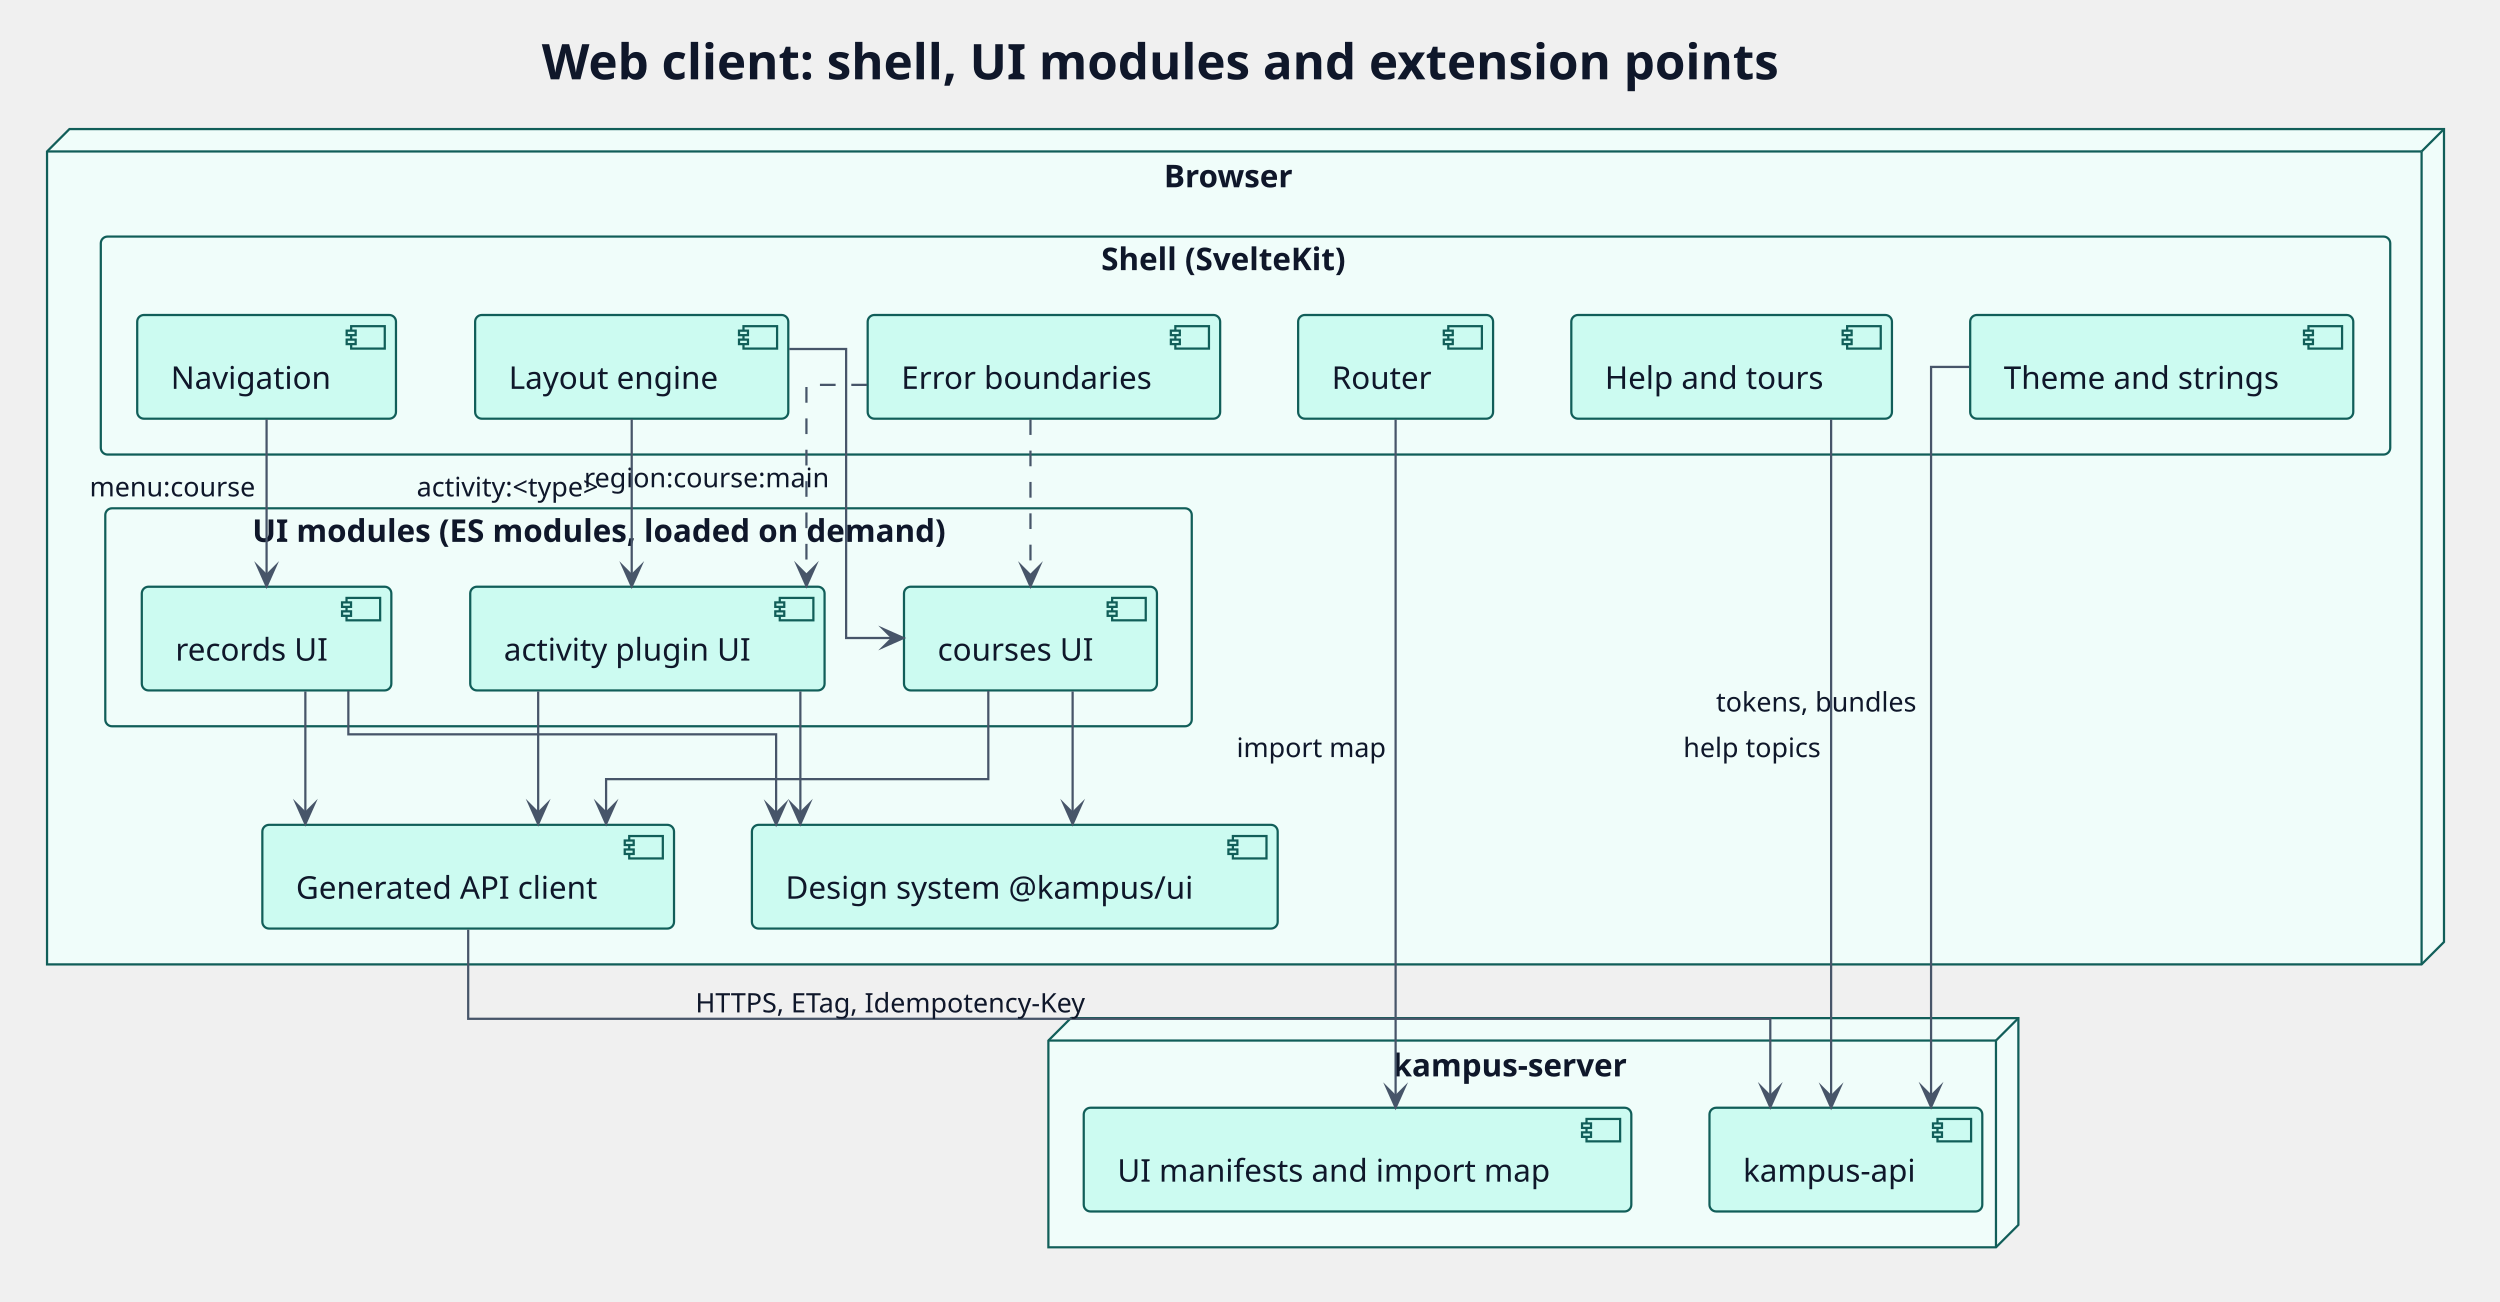
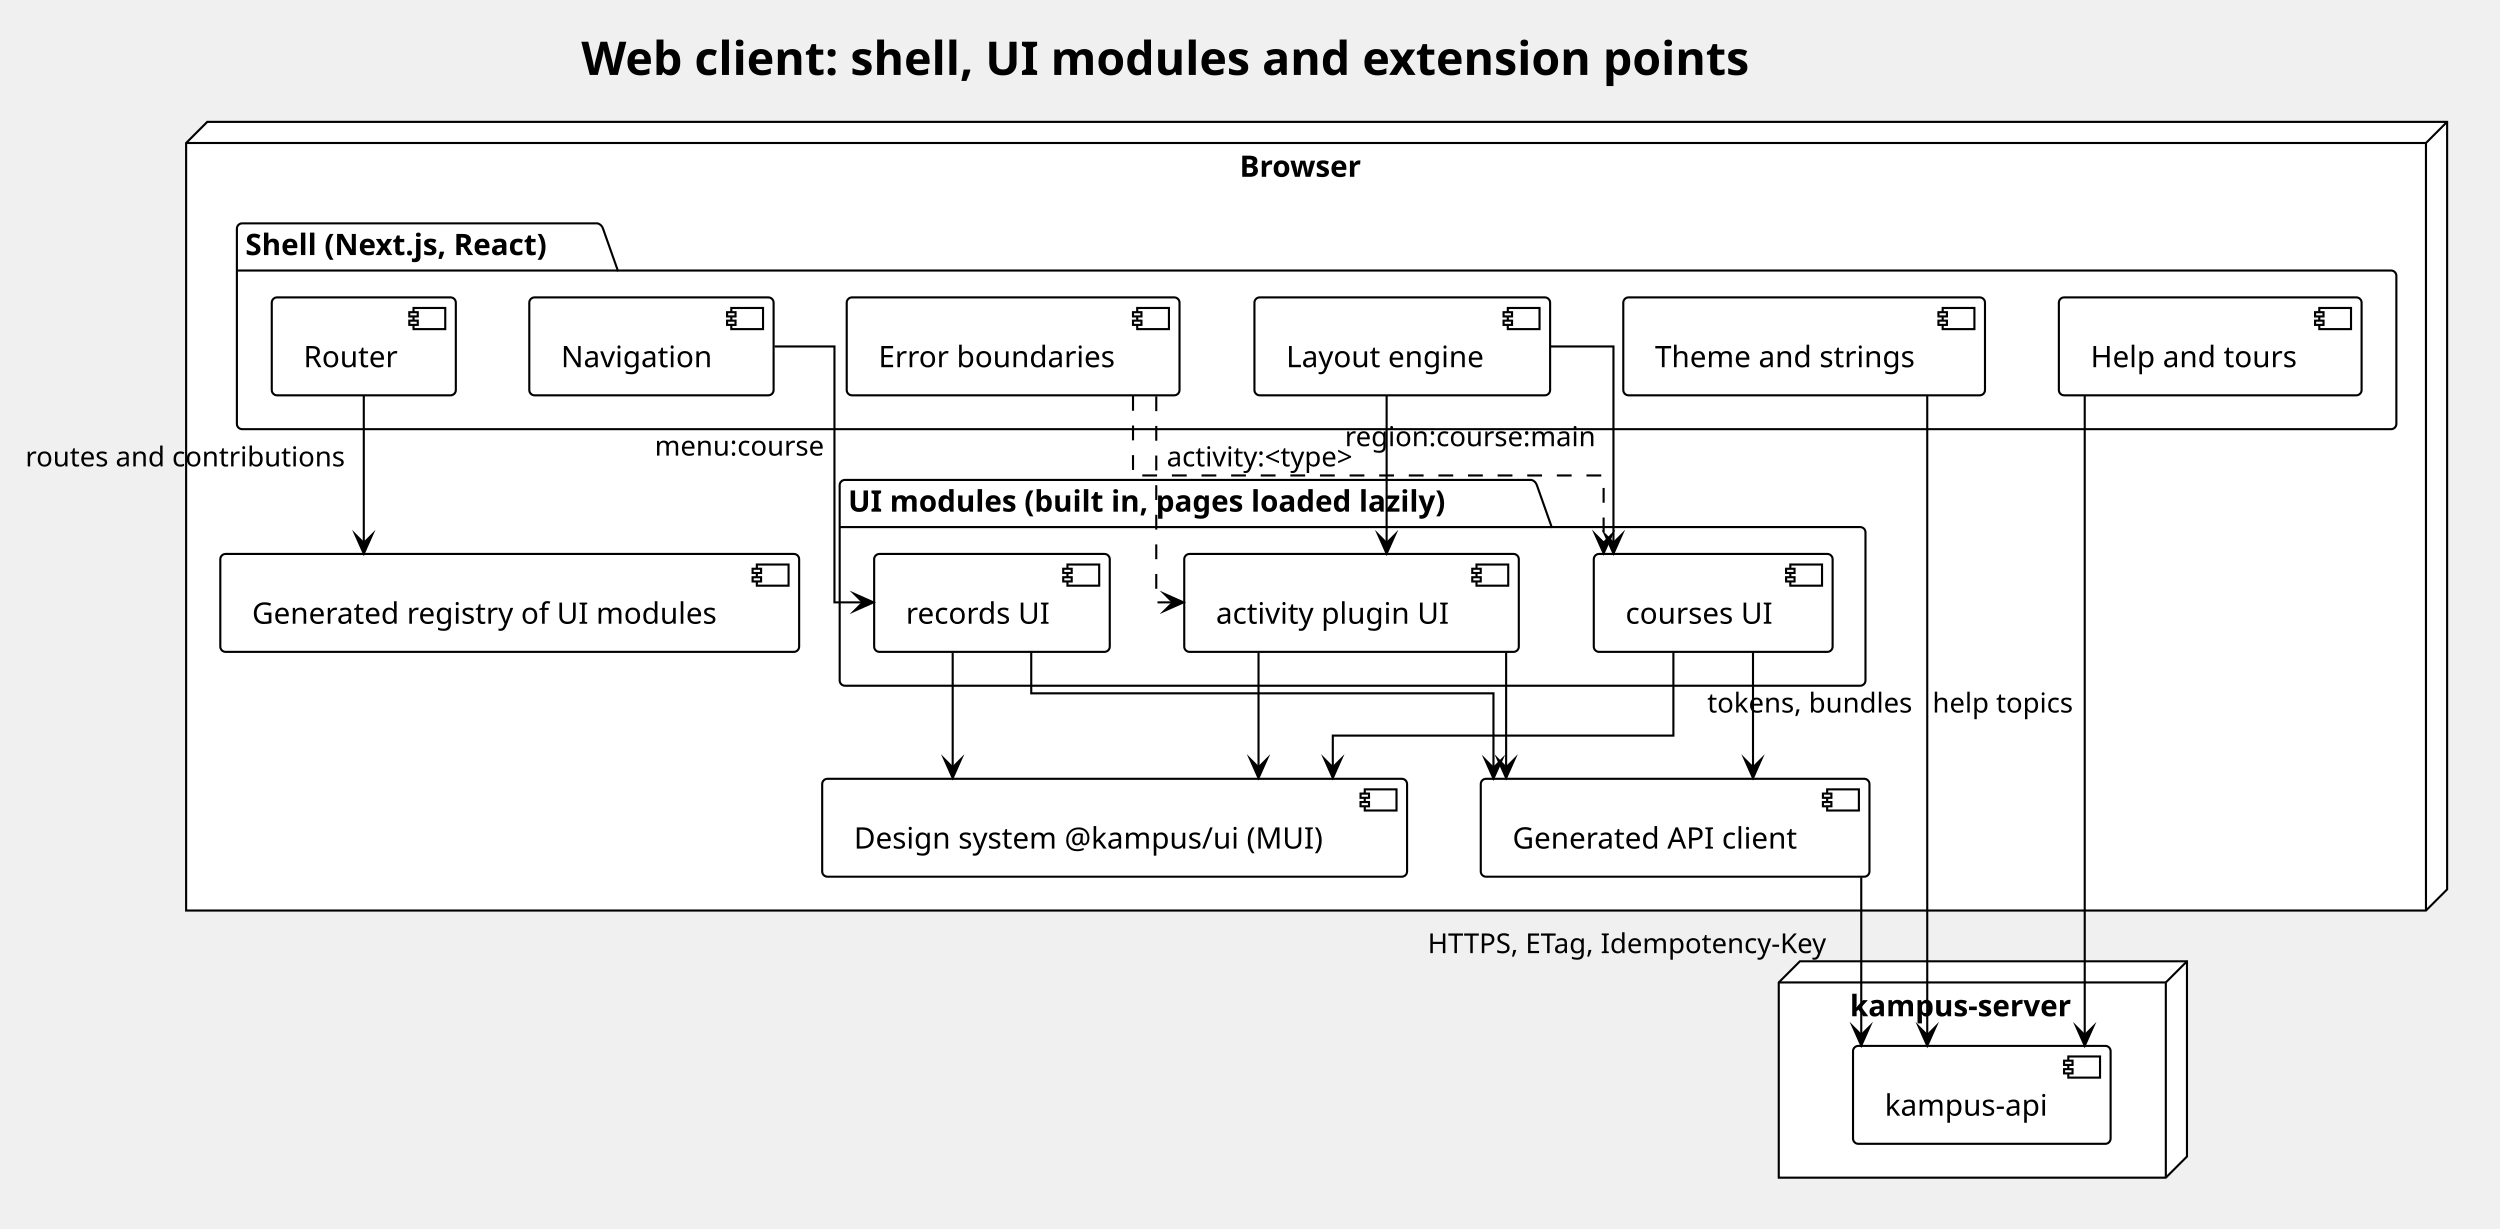
- <svg xmlns="http://www.w3.org/2000/svg" version="1.1" data-diagram-type="DESCRIPTION" style="width:1116px;height:581px;background:#FFFFFF;" width="1116px" height="581px" viewBox="0 0 1116 581" zoomAndPan="magnify" preserveAspectRatio="none" contentStyleType="text/css">
+ <svg xmlns="http://www.w3.org/2000/svg" version="1.1" data-diagram-type="DESCRIPTION" style="width:1182px;height:581px;background:#FFFFFF;" width="1182px" height="581px" viewBox="0 0 1182 581" zoomAndPan="magnify" preserveAspectRatio="none" contentStyleType="text/css">
  <defs />
  <g font-family="sans-serif" lengthAdjust="spacing">
-     <g class="title" data-source-line="106">
-       <text x="241.851" y="35.421" fill="#0F172A" font-size="22" textLength="630.298" font-weight="700" font-family="Verdana">Web client: shell, UI modules and extension points</text>
+     <g class="title" data-source-line="3">
+       <text x="274.851" y="35.421" fill="#000" font-size="22" textLength="630.298" font-weight="700" font-family="Verdana">Web client: shell, UI modules and extension points</text>
    </g>
-     <g class="cluster" data-qualified-name="Browser" id="ent0001" data-source-line="108">
-       <polygon points="21,67.609,31,57.609,1091,57.609,1091,420.499,1081,430.499,21,430.499,21,67.609" fill="#F0FDFA" style="stroke:#115E59;stroke-width:1;stroke-linejoin:miter;stroke-miterlimit:10;" />
-       <line x1="1081" y1="67.609" x2="1091" y2="57.609" style="stroke:#115E59;stroke-width:1;" />
-       <line x1="21" y1="67.609" x2="1081" y2="67.609" style="stroke:#115E59;stroke-width:1;" />
-       <line x1="1081" y1="67.609" x2="1081" y2="430.499" style="stroke:#115E59;stroke-width:1;" />
-       <text x="519.57" y="83.604" fill="#0F172A" font-size="14" textLength="64.859" font-weight="700" font-family="Verdana">Browser</text>
+     <g class="cluster" data-qualified-name="Browser" id="ent0001" data-source-line="5">
+       <polygon points="88,67.609,98,57.609,1157,57.609,1157,420.499,1147,430.499,88,430.499,88,67.609" fill="#FFF" style="stroke:#000;stroke-width:1;stroke-linejoin:miter;stroke-miterlimit:10;" />
+       <line x1="1147" y1="67.609" x2="1157" y2="57.609" style="stroke:#000;stroke-width:1;" />
+       <line x1="88" y1="67.609" x2="1147" y2="67.609" style="stroke:#000;stroke-width:1;" />
+       <line x1="1147" y1="67.609" x2="1147" y2="430.499" style="stroke:#000;stroke-width:1;" />
+       <text x="586.07" y="83.604" fill="#000" font-size="14" textLength="64.859" font-weight="700" font-family="Verdana">Browser</text>
    </g>
-     <g class="cluster" data-qualified-name="Browser.Shell .SvelteKit." id="ent0002" data-source-line="109">
-       <rect x="45" y="105.609" width="1022" height="97.3" fill="#F0FDFA" style="stroke:#115E59;stroke-width:1;" rx="3" ry="3" />
-       <text x="491.578" y="120.604" fill="#0F172A" font-size="14" textLength="128.844" font-weight="700" font-family="Verdana">Shell (SvelteKit)</text>
+     <g class="cluster" data-qualified-name="Browser.Shell .Next.js. React." id="ent0002" data-source-line="6">
+       <path d="M114.5,105.609 L282.604,105.609 A3.75,3.75 0 0 1 285.104,108.109 L292.104,127.906 L1130.5,127.906 A2.5,2.5 0 0 1 1133,130.406 L1133,200.409 A2.5,2.5 0 0 1 1130.5,202.909 L114.5,202.909 A2.5,2.5 0 0 1 112,200.409 L112,108.109 A2.5,2.5 0 0 1 114.5,105.609" style="stroke:#000;stroke-width:1;" fill="#FFF" />
+       <line x1="112" y1="127.906" x2="292.104" y2="127.906" style="stroke:#000;stroke-width:1;" />
+       <text x="116" y="120.604" fill="#000" font-size="14" textLength="167.104" font-weight="700" font-family="Verdana">Shell (Next.js, React)</text>
    </g>
-     <g class="cluster" data-qualified-name="Browser.UI modules .ES modules. loaded on demand." id="ent0009" data-source-line="117">
-       <rect x="47" y="226.909" width="485" height="97.3" fill="#F0FDFA" style="stroke:#115E59;stroke-width:1;" rx="3" ry="3" />
-       <text x="112.624" y="241.904" fill="#0F172A" font-size="14" textLength="353.753" font-weight="700" font-family="Verdana">UI modules (ES modules, loaded on demand)</text>
+     <g class="cluster" data-qualified-name="Browser.UI modules .built in. pages loaded lazily." id="ent0009" data-source-line="14">
+       <path d="M399.5,226.909 L724.141,226.909 A3.75,3.75 0 0 1 726.641,229.409 L733.641,249.206 L879.5,249.206 A2.5,2.5 0 0 1 882,251.706 L882,321.709 A2.5,2.5 0 0 1 879.5,324.209 L399.5,324.209 A2.5,2.5 0 0 1 397,321.709 L397,229.409 A2.5,2.5 0 0 1 399.5,226.909" style="stroke:#000;stroke-width:1;" fill="#FFF" />
+       <line x1="397" y1="249.206" x2="733.641" y2="249.206" style="stroke:#000;stroke-width:1;" />
+       <text x="401" y="241.904" fill="#000" font-size="14" textLength="323.641" font-weight="700" font-family="Verdana">UI modules (built in, pages loaded lazily)</text>
    </g>
-     <g class="cluster" data-qualified-name="kampus-server" id="ent0015" data-source-line="126">
-       <polygon points="468,464.499,478,454.499,901,454.499,901,546.799,891,556.799,468,556.799,468,464.499" fill="#F0FDFA" style="stroke:#115E59;stroke-width:1;stroke-linejoin:miter;stroke-miterlimit:10;" />
-       <line x1="891" y1="464.499" x2="901" y2="454.499" style="stroke:#115E59;stroke-width:1;" />
-       <line x1="468" y1="464.499" x2="891" y2="464.499" style="stroke:#115E59;stroke-width:1;" />
-       <line x1="891" y1="464.499" x2="891" y2="556.799" style="stroke:#115E59;stroke-width:1;" />
-       <text x="621.632" y="480.494" fill="#0F172A" font-size="14" textLength="117.735" font-weight="700" font-family="Verdana">kampus-server</text>
+     <g class="cluster" data-qualified-name="kampus-server" id="ent0016" data-source-line="24">
+       <polygon points="841,464.499,851,454.499,1034,454.499,1034,546.799,1024,556.799,841,556.799,841,464.499" fill="#FFF" style="stroke:#000;stroke-width:1;stroke-linejoin:miter;stroke-miterlimit:10;" />
+       <line x1="1024" y1="464.499" x2="1034" y2="454.499" style="stroke:#000;stroke-width:1;" />
+       <line x1="841" y1="464.499" x2="1024" y2="464.499" style="stroke:#000;stroke-width:1;" />
+       <line x1="1024" y1="464.499" x2="1024" y2="556.799" style="stroke:#000;stroke-width:1;" />
+       <text x="874.632" y="480.494" fill="#000" font-size="14" textLength="117.735" font-weight="700" font-family="Verdana">kampus-server</text>
    </g>
-     <g class="entity" data-qualified-name="Browser.ds" id="ent0013" data-source-line="122">
-       <rect x="335.65" y="368.209" width="234.708" height="46.297" fill="#CCFBF1" style="stroke:#115E59;stroke-width:1;" rx="3" ry="3" />
-       <rect x="550.358" y="373.209" width="15" height="10" fill="#CCFBF1" style="stroke:#115E59;stroke-width:1;" />
-       <rect x="548.358" y="375.209" width="4" height="2" fill="#CCFBF1" style="stroke:#115E59;stroke-width:1;" />
-       <rect x="548.358" y="379.209" width="4" height="2" fill="#CCFBF1" style="stroke:#115E59;stroke-width:1;" />
-       <text x="350.65" y="401.204" fill="#0F172A" font-size="14" textLength="194.708" font-family="Verdana">Design system @kampus/ui</text>
+     <g class="entity" data-qualified-name="Browser.ds" id="ent0013" data-source-line="19">
+       <rect x="388.73" y="368.209" width="276.537" height="46.297" fill="#FFF" style="stroke:#000;stroke-width:1;" rx="2.5" ry="2.5" />
+       <rect x="645.267" y="373.209" width="15" height="10" fill="#FFF" style="stroke:#000;stroke-width:1;" />
+       <rect x="643.267" y="375.209" width="4" height="2" fill="#FFF" style="stroke:#000;stroke-width:1;" />
+       <rect x="643.267" y="379.209" width="4" height="2" fill="#FFF" style="stroke:#000;stroke-width:1;" />
+       <text x="403.73" y="401.204" fill="#000" font-size="14" textLength="236.537" font-family="Verdana">Design system @kampus/ui (MUI)</text>
    </g>
-     <g class="entity" data-qualified-name="Browser.client" id="ent0014" data-source-line="123">
-       <rect x="117.11" y="368.209" width="183.773" height="46.297" fill="#CCFBF1" style="stroke:#115E59;stroke-width:1;" rx="3" ry="3" />
-       <rect x="280.883" y="373.209" width="15" height="10" fill="#CCFBF1" style="stroke:#115E59;stroke-width:1;" />
-       <rect x="278.883" y="375.209" width="4" height="2" fill="#CCFBF1" style="stroke:#115E59;stroke-width:1;" />
-       <rect x="278.883" y="379.209" width="4" height="2" fill="#CCFBF1" style="stroke:#115E59;stroke-width:1;" />
-       <text x="132.11" y="401.204" fill="#0F172A" font-size="14" textLength="143.773" font-family="Verdana">Generated API client</text>
+     <g class="entity" data-qualified-name="Browser.manifest" id="ent0014" data-source-line="20">
+       <rect x="104.16" y="261.909" width="273.673" height="46.297" fill="#FFF" style="stroke:#000;stroke-width:1;" rx="2.5" ry="2.5" />
+       <rect x="357.833" y="266.909" width="15" height="10" fill="#FFF" style="stroke:#000;stroke-width:1;" />
+       <rect x="355.833" y="268.909" width="4" height="2" fill="#FFF" style="stroke:#000;stroke-width:1;" />
+       <rect x="355.833" y="272.909" width="4" height="2" fill="#FFF" style="stroke:#000;stroke-width:1;" />
+       <text x="119.16" y="294.904" fill="#000" font-size="14" textLength="233.673" font-family="Verdana">Generated registry of UI modules</text>
    </g>
-     <g class="entity" data-qualified-name="Browser.Shell .SvelteKit..router" id="ent0003" data-source-line="110">
-       <rect x="579.49" y="140.609" width="87.024" height="46.297" fill="#CCFBF1" style="stroke:#115E59;stroke-width:1;" rx="3" ry="3" />
-       <rect x="646.514" y="145.609" width="15" height="10" fill="#CCFBF1" style="stroke:#115E59;stroke-width:1;" />
-       <rect x="644.514" y="147.609" width="4" height="2" fill="#CCFBF1" style="stroke:#115E59;stroke-width:1;" />
-       <rect x="644.514" y="151.609" width="4" height="2" fill="#CCFBF1" style="stroke:#115E59;stroke-width:1;" />
-       <text x="594.49" y="173.604" fill="#0F172A" font-size="14" textLength="47.024" font-family="Verdana">Router</text>
+     <g class="entity" data-qualified-name="Browser.client" id="ent0015" data-source-line="21">
+       <rect x="700.11" y="368.209" width="183.773" height="46.297" fill="#FFF" style="stroke:#000;stroke-width:1;" rx="2.5" ry="2.5" />
+       <rect x="863.883" y="373.209" width="15" height="10" fill="#FFF" style="stroke:#000;stroke-width:1;" />
+       <rect x="861.883" y="375.209" width="4" height="2" fill="#FFF" style="stroke:#000;stroke-width:1;" />
+       <rect x="861.883" y="379.209" width="4" height="2" fill="#FFF" style="stroke:#000;stroke-width:1;" />
+       <text x="715.11" y="401.204" fill="#000" font-size="14" textLength="143.773" font-family="Verdana">Generated API client</text>
    </g>
-     <g class="entity" data-qualified-name="Browser.Shell .SvelteKit..layout" id="ent0004" data-source-line="111">
-       <rect x="212.1" y="140.609" width="139.791" height="46.297" fill="#CCFBF1" style="stroke:#115E59;stroke-width:1;" rx="3" ry="3" />
-       <rect x="331.891" y="145.609" width="15" height="10" fill="#CCFBF1" style="stroke:#115E59;stroke-width:1;" />
-       <rect x="329.891" y="147.609" width="4" height="2" fill="#CCFBF1" style="stroke:#115E59;stroke-width:1;" />
-       <rect x="329.891" y="151.609" width="4" height="2" fill="#CCFBF1" style="stroke:#115E59;stroke-width:1;" />
-       <text x="227.1" y="173.604" fill="#0F172A" font-size="14" textLength="99.791" font-family="Verdana">Layout engine</text>
+     <g class="entity" data-qualified-name="Browser.Shell .Next.js. React..router" id="ent0003" data-source-line="7">
+       <rect x="128.49" y="140.609" width="87.024" height="46.297" fill="#FFF" style="stroke:#000;stroke-width:1;" rx="2.5" ry="2.5" />
+       <rect x="195.514" y="145.609" width="15" height="10" fill="#FFF" style="stroke:#000;stroke-width:1;" />
+       <rect x="193.514" y="147.609" width="4" height="2" fill="#FFF" style="stroke:#000;stroke-width:1;" />
+       <rect x="193.514" y="151.609" width="4" height="2" fill="#FFF" style="stroke:#000;stroke-width:1;" />
+       <text x="143.49" y="173.604" fill="#000" font-size="14" textLength="47.024" font-family="Verdana">Router</text>
    </g>
-     <g class="entity" data-qualified-name="Browser.Shell .SvelteKit..nav" id="ent0005" data-source-line="112">
-       <rect x="61.25" y="140.609" width="115.51" height="46.297" fill="#CCFBF1" style="stroke:#115E59;stroke-width:1;" rx="3" ry="3" />
-       <rect x="156.76" y="145.609" width="15" height="10" fill="#CCFBF1" style="stroke:#115E59;stroke-width:1;" />
-       <rect x="154.76" y="147.609" width="4" height="2" fill="#CCFBF1" style="stroke:#115E59;stroke-width:1;" />
-       <rect x="154.76" y="151.609" width="4" height="2" fill="#CCFBF1" style="stroke:#115E59;stroke-width:1;" />
-       <text x="76.25" y="173.604" fill="#0F172A" font-size="14" textLength="75.51" font-family="Verdana">Navigation</text>
+     <g class="entity" data-qualified-name="Browser.Shell .Next.js. React..layout" id="ent0004" data-source-line="8">
+       <rect x="593.1" y="140.609" width="139.791" height="46.297" fill="#FFF" style="stroke:#000;stroke-width:1;" rx="2.5" ry="2.5" />
+       <rect x="712.891" y="145.609" width="15" height="10" fill="#FFF" style="stroke:#000;stroke-width:1;" />
+       <rect x="710.891" y="147.609" width="4" height="2" fill="#FFF" style="stroke:#000;stroke-width:1;" />
+       <rect x="710.891" y="151.609" width="4" height="2" fill="#FFF" style="stroke:#000;stroke-width:1;" />
+       <text x="608.1" y="173.604" fill="#000" font-size="14" textLength="99.791" font-family="Verdana">Layout engine</text>
    </g>
-     <g class="entity" data-qualified-name="Browser.Shell .SvelteKit..theme" id="ent0006" data-source-line="113">
-       <rect x="879.49" y="140.609" width="171.011" height="46.297" fill="#CCFBF1" style="stroke:#115E59;stroke-width:1;" rx="3" ry="3" />
-       <rect x="1030.501" y="145.609" width="15" height="10" fill="#CCFBF1" style="stroke:#115E59;stroke-width:1;" />
-       <rect x="1028.501" y="147.609" width="4" height="2" fill="#CCFBF1" style="stroke:#115E59;stroke-width:1;" />
-       <rect x="1028.501" y="151.609" width="4" height="2" fill="#CCFBF1" style="stroke:#115E59;stroke-width:1;" />
-       <text x="894.49" y="173.604" fill="#0F172A" font-size="14" textLength="131.011" font-family="Verdana">Theme and strings</text>
+     <g class="entity" data-qualified-name="Browser.Shell .Next.js. React..nav" id="ent0005" data-source-line="9">
+       <rect x="250.25" y="140.609" width="115.51" height="46.297" fill="#FFF" style="stroke:#000;stroke-width:1;" rx="2.5" ry="2.5" />
+       <rect x="345.76" y="145.609" width="15" height="10" fill="#FFF" style="stroke:#000;stroke-width:1;" />
+       <rect x="343.76" y="147.609" width="4" height="2" fill="#FFF" style="stroke:#000;stroke-width:1;" />
+       <rect x="343.76" y="151.609" width="4" height="2" fill="#FFF" style="stroke:#000;stroke-width:1;" />
+       <text x="265.25" y="173.604" fill="#000" font-size="14" textLength="75.51" font-family="Verdana">Navigation</text>
    </g>
-     <g class="entity" data-qualified-name="Browser.Shell .SvelteKit..help" id="ent0007" data-source-line="114">
-       <rect x="701.43" y="140.609" width="143.134" height="46.297" fill="#CCFBF1" style="stroke:#115E59;stroke-width:1;" rx="3" ry="3" />
-       <rect x="824.564" y="145.609" width="15" height="10" fill="#CCFBF1" style="stroke:#115E59;stroke-width:1;" />
-       <rect x="822.564" y="147.609" width="4" height="2" fill="#CCFBF1" style="stroke:#115E59;stroke-width:1;" />
-       <rect x="822.564" y="151.609" width="4" height="2" fill="#CCFBF1" style="stroke:#115E59;stroke-width:1;" />
-       <text x="716.43" y="173.604" fill="#0F172A" font-size="14" textLength="103.134" font-family="Verdana">Help and tours</text>
+     <g class="entity" data-qualified-name="Browser.Shell .Next.js. React..theme" id="ent0006" data-source-line="10">
+       <rect x="767.49" y="140.609" width="171.011" height="46.297" fill="#FFF" style="stroke:#000;stroke-width:1;" rx="2.5" ry="2.5" />
+       <rect x="918.501" y="145.609" width="15" height="10" fill="#FFF" style="stroke:#000;stroke-width:1;" />
+       <rect x="916.501" y="147.609" width="4" height="2" fill="#FFF" style="stroke:#000;stroke-width:1;" />
+       <rect x="916.501" y="151.609" width="4" height="2" fill="#FFF" style="stroke:#000;stroke-width:1;" />
+       <text x="782.49" y="173.604" fill="#000" font-size="14" textLength="131.011" font-family="Verdana">Theme and strings</text>
    </g>
-     <g class="entity" data-qualified-name="Browser.Shell .SvelteKit..eb" id="ent0008" data-source-line="115">
-       <rect x="387.33" y="140.609" width="157.346" height="46.297" fill="#CCFBF1" style="stroke:#115E59;stroke-width:1;" rx="3" ry="3" />
-       <rect x="524.676" y="145.609" width="15" height="10" fill="#CCFBF1" style="stroke:#115E59;stroke-width:1;" />
-       <rect x="522.676" y="147.609" width="4" height="2" fill="#CCFBF1" style="stroke:#115E59;stroke-width:1;" />
-       <rect x="522.676" y="151.609" width="4" height="2" fill="#CCFBF1" style="stroke:#115E59;stroke-width:1;" />
-       <text x="402.33" y="173.604" fill="#0F172A" font-size="14" textLength="117.346" font-family="Verdana">Error boundaries</text>
+     <g class="entity" data-qualified-name="Browser.Shell .Next.js. React..help" id="ent0007" data-source-line="11">
+       <rect x="973.43" y="140.609" width="143.134" height="46.297" fill="#FFF" style="stroke:#000;stroke-width:1;" rx="2.5" ry="2.5" />
+       <rect x="1096.564" y="145.609" width="15" height="10" fill="#FFF" style="stroke:#000;stroke-width:1;" />
+       <rect x="1094.564" y="147.609" width="4" height="2" fill="#FFF" style="stroke:#000;stroke-width:1;" />
+       <rect x="1094.564" y="151.609" width="4" height="2" fill="#FFF" style="stroke:#000;stroke-width:1;" />
+       <text x="988.43" y="173.604" fill="#000" font-size="14" textLength="103.134" font-family="Verdana">Help and tours</text>
    </g>
-     <g class="entity" data-qualified-name="Browser.UI modules .ES modules. loaded on demand..cui" id="ent0010" data-source-line="118">
-       <rect x="403.54" y="261.909" width="112.919" height="46.297" fill="#CCFBF1" style="stroke:#115E59;stroke-width:1;" rx="3" ry="3" />
-       <rect x="496.459" y="266.909" width="15" height="10" fill="#CCFBF1" style="stroke:#115E59;stroke-width:1;" />
-       <rect x="494.459" y="268.909" width="4" height="2" fill="#CCFBF1" style="stroke:#115E59;stroke-width:1;" />
-       <rect x="494.459" y="272.909" width="4" height="2" fill="#CCFBF1" style="stroke:#115E59;stroke-width:1;" />
-       <text x="418.54" y="294.904" fill="#0F172A" font-size="14" textLength="72.919" font-family="Verdana">courses UI</text>
+     <g class="entity" data-qualified-name="Browser.Shell .Next.js. React..eb" id="ent0008" data-source-line="12">
+       <rect x="400.33" y="140.609" width="157.346" height="46.297" fill="#FFF" style="stroke:#000;stroke-width:1;" rx="2.5" ry="2.5" />
+       <rect x="537.676" y="145.609" width="15" height="10" fill="#FFF" style="stroke:#000;stroke-width:1;" />
+       <rect x="535.676" y="147.609" width="4" height="2" fill="#FFF" style="stroke:#000;stroke-width:1;" />
+       <rect x="535.676" y="151.609" width="4" height="2" fill="#FFF" style="stroke:#000;stroke-width:1;" />
+       <text x="415.33" y="173.604" fill="#000" font-size="14" textLength="117.346" font-family="Verdana">Error boundaries</text>
    </g>
-     <g class="entity" data-qualified-name="Browser.UI modules .ES modules. loaded on demand..rui" id="ent0011" data-source-line="119">
-       <rect x="63.3" y="261.909" width="111.395" height="46.297" fill="#CCFBF1" style="stroke:#115E59;stroke-width:1;" rx="3" ry="3" />
-       <rect x="154.695" y="266.909" width="15" height="10" fill="#CCFBF1" style="stroke:#115E59;stroke-width:1;" />
-       <rect x="152.695" y="268.909" width="4" height="2" fill="#CCFBF1" style="stroke:#115E59;stroke-width:1;" />
-       <rect x="152.695" y="272.909" width="4" height="2" fill="#CCFBF1" style="stroke:#115E59;stroke-width:1;" />
-       <text x="78.3" y="294.904" fill="#0F172A" font-size="14" textLength="71.395" font-family="Verdana">records UI</text>
+     <g class="entity" data-qualified-name="Browser.UI modules .built in. pages loaded lazily..cui" id="ent0010" data-source-line="15">
+       <rect x="753.54" y="261.909" width="112.919" height="46.297" fill="#FFF" style="stroke:#000;stroke-width:1;" rx="2.5" ry="2.5" />
+       <rect x="846.459" y="266.909" width="15" height="10" fill="#FFF" style="stroke:#000;stroke-width:1;" />
+       <rect x="844.459" y="268.909" width="4" height="2" fill="#FFF" style="stroke:#000;stroke-width:1;" />
+       <rect x="844.459" y="272.909" width="4" height="2" fill="#FFF" style="stroke:#000;stroke-width:1;" />
+       <text x="768.54" y="294.904" fill="#000" font-size="14" textLength="72.919" font-family="Verdana">courses UI</text>
    </g>
-     <g class="entity" data-qualified-name="Browser.UI modules .ES modules. loaded on demand..pui" id="ent0012" data-source-line="120">
-       <rect x="209.91" y="261.909" width="158.18" height="46.297" fill="#CCFBF1" style="stroke:#115E59;stroke-width:1;" rx="3" ry="3" />
-       <rect x="348.09" y="266.909" width="15" height="10" fill="#CCFBF1" style="stroke:#115E59;stroke-width:1;" />
-       <rect x="346.09" y="268.909" width="4" height="2" fill="#CCFBF1" style="stroke:#115E59;stroke-width:1;" />
-       <rect x="346.09" y="272.909" width="4" height="2" fill="#CCFBF1" style="stroke:#115E59;stroke-width:1;" />
-       <text x="224.91" y="294.904" fill="#0F172A" font-size="14" textLength="118.18" font-family="Verdana">activity plugin UI</text>
+     <g class="entity" data-qualified-name="Browser.UI modules .built in. pages loaded lazily..rui" id="ent0011" data-source-line="16">
+       <rect x="413.3" y="261.909" width="111.395" height="46.297" fill="#FFF" style="stroke:#000;stroke-width:1;" rx="2.5" ry="2.5" />
+       <rect x="504.695" y="266.909" width="15" height="10" fill="#FFF" style="stroke:#000;stroke-width:1;" />
+       <rect x="502.695" y="268.909" width="4" height="2" fill="#FFF" style="stroke:#000;stroke-width:1;" />
+       <rect x="502.695" y="272.909" width="4" height="2" fill="#FFF" style="stroke:#000;stroke-width:1;" />
+       <text x="428.3" y="294.904" fill="#000" font-size="14" textLength="71.395" font-family="Verdana">records UI</text>
    </g>
-     <g class="entity" data-qualified-name="kampus-server.api" id="ent0016" data-source-line="127">
-       <rect x="763.11" y="494.499" width="121.785" height="46.297" fill="#CCFBF1" style="stroke:#115E59;stroke-width:1;" rx="3" ry="3" />
-       <rect x="864.895" y="499.499" width="15" height="10" fill="#CCFBF1" style="stroke:#115E59;stroke-width:1;" />
-       <rect x="862.895" y="501.499" width="4" height="2" fill="#CCFBF1" style="stroke:#115E59;stroke-width:1;" />
-       <rect x="862.895" y="505.499" width="4" height="2" fill="#CCFBF1" style="stroke:#115E59;stroke-width:1;" />
-       <text x="778.11" y="527.494" fill="#0F172A" font-size="14" textLength="81.785" font-family="Verdana">kampus-api</text>
+     <g class="entity" data-qualified-name="Browser.UI modules .built in. pages loaded lazily..pui" id="ent0012" data-source-line="17">
+       <rect x="559.91" y="261.909" width="158.18" height="46.297" fill="#FFF" style="stroke:#000;stroke-width:1;" rx="2.5" ry="2.5" />
+       <rect x="698.09" y="266.909" width="15" height="10" fill="#FFF" style="stroke:#000;stroke-width:1;" />
+       <rect x="696.09" y="268.909" width="4" height="2" fill="#FFF" style="stroke:#000;stroke-width:1;" />
+       <rect x="696.09" y="272.909" width="4" height="2" fill="#FFF" style="stroke:#000;stroke-width:1;" />
+       <text x="574.91" y="294.904" fill="#000" font-size="14" textLength="118.18" font-family="Verdana">activity plugin UI</text>
    </g>
-     <g class="entity" data-qualified-name="kampus-server.manifest" id="ent0017" data-source-line="128">
-       <rect x="483.78" y="494.499" width="244.442" height="46.297" fill="#CCFBF1" style="stroke:#115E59;stroke-width:1;" rx="3" ry="3" />
-       <rect x="708.222" y="499.499" width="15" height="10" fill="#CCFBF1" style="stroke:#115E59;stroke-width:1;" />
-       <rect x="706.222" y="501.499" width="4" height="2" fill="#CCFBF1" style="stroke:#115E59;stroke-width:1;" />
-       <rect x="706.222" y="505.499" width="4" height="2" fill="#CCFBF1" style="stroke:#115E59;stroke-width:1;" />
-       <text x="498.78" y="527.494" fill="#0F172A" font-size="14" textLength="204.442" font-family="Verdana">UI manifests and import map</text>
+     <g class="entity" data-qualified-name="kampus-server.api" id="ent0017" data-source-line="25">
+       <rect x="876.11" y="494.499" width="121.785" height="46.297" fill="#FFF" style="stroke:#000;stroke-width:1;" rx="2.5" ry="2.5" />
+       <rect x="977.895" y="499.499" width="15" height="10" fill="#FFF" style="stroke:#000;stroke-width:1;" />
+       <rect x="975.895" y="501.499" width="4" height="2" fill="#FFF" style="stroke:#000;stroke-width:1;" />
+       <rect x="975.895" y="505.499" width="4" height="2" fill="#FFF" style="stroke:#000;stroke-width:1;" />
+       <text x="891.11" y="527.494" fill="#000" font-size="14" textLength="81.785" font-family="Verdana">kampus-api</text>
    </g>
-     <g class="link" data-entity-1="ent0003" data-entity-2="ent0017" id="lnk18" data-source-line="131" data-link-type="dependency">
-       <path d="M623,187.249 C623,251.629 623,425.309 623,489.399" style="stroke:#475569;stroke-width:1;" fill="none" id="router-to-manifest" />
-       <polygon points="623,494.399,627,485.399,623,489.399,619,485.399,623,494.399" fill="#475569" style="stroke:#475569;stroke-width:1;stroke-linejoin:miter;stroke-miterlimit:10;" />
-       <text x="552" y="337.968" fill="#0F172A" font-size="12" textLength="70.096" font-family="Verdana">import map</text>
+     <g class="link" data-entity-1="ent0003" data-entity-2="ent0014" id="lnk18" data-source-line="28" data-link-type="dependency">
+       <path d="M172,187.149 C172,208.629 172,235.289 172,256.739" style="stroke:#000;stroke-width:1;" fill="none" id="router-to-manifest" />
+       <polygon points="172,261.739,176,252.739,172,256.739,168,252.739,172,261.739" fill="#000" style="stroke:#000;stroke-width:1;stroke-linejoin:miter;stroke-miterlimit:10;" />
+       <text x="12" y="220.516" fill="#000" font-size="13" textLength="159.688" font-family="Verdana">routes and contributions</text>
    </g>
-     <g class="link" data-entity-1="ent0004" data-entity-2="ent0010" id="lnk19" data-source-line="132" data-link-type="dependency">
-       <path d="M352.31,155.799 C366.78,155.799 377.71,155.799 377.71,155.799 C377.71,155.799 377.71,284.799 377.71,284.799 C377.71,284.799 384.04,284.799 398.29,284.799" style="stroke:#475569;stroke-width:1;" fill="none" id="layout-to-cui" />
-       <polygon points="403.29,284.799,394.29,280.799,398.29,284.799,394.29,288.799,403.29,284.799" fill="#475569" style="stroke:#475569;stroke-width:1;stroke-linejoin:miter;stroke-miterlimit:10;" />
-       <text x="260.71" y="217.528" fill="#0F172A" font-size="12" textLength="116.396" font-family="Verdana">region:course:main</text>
+     <g class="link" data-entity-1="ent0004" data-entity-2="ent0010" id="lnk19" data-source-line="29" data-link-type="dependency">
+       <path d="M733.16,163.799 C749.81,163.799 762.84,163.799 762.84,163.799 C762.84,163.799 762.84,221.439 762.84,256.679" style="stroke:#000;stroke-width:1;" fill="none" id="layout-to-cui" />
+       <polygon points="762.84,261.679,766.84,252.679,762.84,256.679,758.84,252.679,762.84,261.679" fill="#000" style="stroke:#000;stroke-width:1;stroke-linejoin:miter;stroke-miterlimit:10;" />
+       <text x="635.84" y="210.966" fill="#000" font-size="13" textLength="126.096" font-family="Verdana">region:course:main</text>
    </g>
-     <g class="link" data-entity-1="ent0004" data-entity-2="ent0012" id="lnk20" data-source-line="133" data-link-type="dependency">
-       <path d="M282,187.149 C282,208.629 282,235.289 282,256.739" style="stroke:#475569;stroke-width:1;" fill="none" id="layout-to-pui" />
-       <polygon points="282,261.739,286,252.739,282,256.739,278,252.739,282,261.739" fill="#475569" style="stroke:#475569;stroke-width:1;stroke-linejoin:miter;stroke-miterlimit:10;" />
-       <text x="186" y="221.588" fill="#0F172A" font-size="12" textLength="95.191" font-family="Verdana">activity:&lt;type&gt;</text>
+     <g class="link" data-entity-1="ent0004" data-entity-2="ent0012" id="lnk20" data-source-line="30" data-link-type="dependency">
+       <path d="M655.6,187.149 C655.6,208.629 655.6,235.289 655.6,256.739" style="stroke:#000;stroke-width:1;" fill="none" id="layout-to-pui" />
+       <polygon points="655.6,261.739,659.6,252.739,655.6,256.739,651.6,252.739,655.6,261.739" fill="#000" style="stroke:#000;stroke-width:1;stroke-linejoin:miter;stroke-miterlimit:10;" />
+       <text x="551.6" y="220.516" fill="#000" font-size="13" textLength="103.124" font-family="Verdana">activity:&lt;type&gt;</text>
    </g>
-     <g class="link" data-entity-1="ent0005" data-entity-2="ent0011" id="lnk21" data-source-line="134" data-link-type="dependency">
-       <path d="M119,187.149 C119,208.629 119,235.289 119,256.739" style="stroke:#475569;stroke-width:1;" fill="none" id="nav-to-rui" />
-       <polygon points="119,261.739,123,252.739,119,256.739,115,252.739,119,261.739" fill="#475569" style="stroke:#475569;stroke-width:1;stroke-linejoin:miter;stroke-miterlimit:10;" />
-       <text x="40" y="221.588" fill="#0F172A" font-size="12" textLength="78.439" font-family="Verdana">menu:course</text>
+     <g class="link" data-entity-1="ent0005" data-entity-2="ent0011" id="lnk21" data-source-line="31" data-link-type="dependency">
+       <path d="M366.2,163.799 C381.85,163.799 394.53,163.799 394.53,163.799 C394.53,163.799 394.53,284.799 394.53,284.799 C394.53,284.799 397.36,284.799 407.94,284.799" style="stroke:#000;stroke-width:1;" fill="none" id="nav-to-rui" />
+       <polygon points="412.94,284.799,403.94,280.799,407.94,284.799,403.94,288.799,412.94,284.799" fill="#000" style="stroke:#000;stroke-width:1;stroke-linejoin:miter;stroke-miterlimit:10;" />
+       <text x="309.53" y="215.406" fill="#000" font-size="13" textLength="84.976" font-family="Verdana">menu:course</text>
    </g>
-     <g class="link" data-entity-1="ent0008" data-entity-2="ent0010" id="lnk22" data-source-line="135" data-link-type="dependency">
-       <path d="M460,187.149 C460,208.629 460,235.289 460,256.739" style="stroke:#475569;stroke-width:1;stroke-dasharray:7,7;" fill="none" id="eb-to-cui" />
-       <polygon points="460,261.739,464,252.739,460,256.739,456,252.739,460,261.739" fill="#475569" style="stroke:#475569;stroke-width:1;stroke-linejoin:miter;stroke-miterlimit:10;" />
+     <g class="link" data-entity-1="ent0008" data-entity-2="ent0010" id="lnk22" data-source-line="32" data-link-type="dependency">
+       <path d="M535.69,187.189 C535.69,204.399 535.69,224.799 535.69,224.799 C535.69,224.799 758.19,224.799 758.19,224.799 C758.19,224.799 758.19,239.669 758.19,256.589" style="stroke:#000;stroke-width:1;stroke-dasharray:7,7;" fill="none" id="eb-to-cui" />
+       <polygon points="758.19,261.589,762.19,252.589,758.19,256.589,754.19,252.589,758.19,261.589" fill="#000" style="stroke:#000;stroke-width:1;stroke-linejoin:miter;stroke-miterlimit:10;" />
    </g>
-     <g class="link" data-entity-1="ent0008" data-entity-2="ent0012" id="lnk23" data-source-line="136" data-link-type="dependency">
-       <path d="M387.02,171.799 C371.54,171.799 359.99,171.799 359.99,171.799 C359.99,171.799 359.99,223.419 359.99,256.589" style="stroke:#475569;stroke-width:1;stroke-dasharray:7,7;" fill="none" id="eb-to-pui" />
-       <polygon points="359.99,261.589,363.99,252.589,359.99,256.589,355.99,252.589,359.99,261.589" fill="#475569" style="stroke:#475569;stroke-width:1;stroke-linejoin:miter;stroke-miterlimit:10;" />
+     <g class="link" data-entity-1="ent0008" data-entity-2="ent0012" id="lnk23" data-source-line="33" data-link-type="dependency">
+       <path d="M546.68,187.389 C546.68,222.609 546.68,284.799 546.68,284.799 C546.68,284.799 546.75,284.799 554.52,284.799" style="stroke:#000;stroke-width:1;stroke-dasharray:7,7;" fill="none" id="eb-to-pui" />
+       <polygon points="559.52,284.799,550.52,280.799,554.52,284.799,550.52,288.799,559.52,284.799" fill="#000" style="stroke:#000;stroke-width:1;stroke-linejoin:miter;stroke-miterlimit:10;" />
    </g>
-     <g class="link" data-entity-1="ent0010" data-entity-2="ent0013" id="lnk24" data-source-line="137" data-link-type="dependency">
-       <path d="M478.82,308.649 C478.82,326.259 478.82,345.229 478.82,362.829" style="stroke:#475569;stroke-width:1;" fill="none" id="cui-to-ds" />
-       <polygon points="478.82,367.829,482.82,358.829,478.82,362.829,474.82,358.829,478.82,367.829" fill="#475569" style="stroke:#475569;stroke-width:1;stroke-linejoin:miter;stroke-miterlimit:10;" />
+     <g class="link" data-entity-1="ent0010" data-entity-2="ent0013" id="lnk24" data-source-line="34" data-link-type="dependency">
+       <path d="M791.18,308.419 C791.18,326.259 791.18,347.799 791.18,347.799 C791.18,347.799 630.15,347.799 630.15,347.799 C630.15,347.799 630.15,352.529 630.15,362.789" style="stroke:#000;stroke-width:1;" fill="none" id="cui-to-ds" />
+       <polygon points="630.15,367.789,634.15,358.789,630.15,362.789,626.15,358.789,630.15,367.789" fill="#000" style="stroke:#000;stroke-width:1;stroke-linejoin:miter;stroke-miterlimit:10;" />
    </g>
-     <g class="link" data-entity-1="ent0011" data-entity-2="ent0013" id="lnk25" data-source-line="138" data-link-type="dependency">
-       <path d="M155.5,308.429 C155.5,318.409 155.5,327.799 155.5,327.799 C155.5,327.799 346.46,327.799 346.46,327.799 C346.46,327.799 346.46,344.909 346.46,363.049" style="stroke:#475569;stroke-width:1;" fill="none" id="rui-to-ds" />
-       <polygon points="346.46,368.049,350.46,359.049,346.46,363.049,342.46,359.049,346.46,368.049" fill="#475569" style="stroke:#475569;stroke-width:1;stroke-linejoin:miter;stroke-miterlimit:10;" />
+     <g class="link" data-entity-1="ent0011" data-entity-2="ent0013" id="lnk25" data-source-line="35" data-link-type="dependency">
+       <path d="M450.43,308.649 C450.43,326.259 450.43,345.229 450.43,362.829" style="stroke:#000;stroke-width:1;" fill="none" id="rui-to-ds" />
+       <polygon points="450.43,367.829,454.43,358.829,450.43,362.829,446.43,358.829,450.43,367.829" fill="#000" style="stroke:#000;stroke-width:1;stroke-linejoin:miter;stroke-miterlimit:10;" />
    </g>
-     <g class="link" data-entity-1="ent0012" data-entity-2="ent0013" id="lnk26" data-source-line="139" data-link-type="dependency">
-       <path d="M357.28,308.649 C357.28,326.259 357.28,345.229 357.28,362.829" style="stroke:#475569;stroke-width:1;" fill="none" id="pui-to-ds" />
-       <polygon points="357.28,367.829,361.28,358.829,357.28,362.829,353.28,358.829,357.28,367.829" fill="#475569" style="stroke:#475569;stroke-width:1;stroke-linejoin:miter;stroke-miterlimit:10;" />
+     <g class="link" data-entity-1="ent0012" data-entity-2="ent0013" id="lnk26" data-source-line="36" data-link-type="dependency">
+       <path d="M595.03,308.649 C595.03,326.259 595.03,345.229 595.03,362.829" style="stroke:#000;stroke-width:1;" fill="none" id="pui-to-ds" />
+       <polygon points="595.03,367.829,599.03,358.829,595.03,362.829,591.03,358.829,595.03,367.829" fill="#000" style="stroke:#000;stroke-width:1;stroke-linejoin:miter;stroke-miterlimit:10;" />
    </g>
-     <g class="link" data-entity-1="ent0010" data-entity-2="ent0014" id="lnk27" data-source-line="140" data-link-type="dependency">
-       <path d="M441.18,308.419 C441.18,326.259 441.18,347.799 441.18,347.799 C441.18,347.799 270.56,347.799 270.56,347.799 C270.56,347.799 270.56,352.529 270.56,362.789" style="stroke:#475569;stroke-width:1;" fill="none" id="cui-to-client" />
-       <polygon points="270.56,367.789,274.56,358.789,270.56,362.789,266.56,358.789,270.56,367.789" fill="#475569" style="stroke:#475569;stroke-width:1;stroke-linejoin:miter;stroke-miterlimit:10;" />
+     <g class="link" data-entity-1="ent0010" data-entity-2="ent0015" id="lnk27" data-source-line="37" data-link-type="dependency">
+       <path d="M828.82,308.649 C828.82,326.259 828.82,345.229 828.82,362.829" style="stroke:#000;stroke-width:1;" fill="none" id="cui-to-client" />
+       <polygon points="828.82,367.829,832.82,358.829,828.82,362.829,824.82,358.829,828.82,367.829" fill="#000" style="stroke:#000;stroke-width:1;stroke-linejoin:miter;stroke-miterlimit:10;" />
    </g>
-     <g class="link" data-entity-1="ent0011" data-entity-2="ent0014" id="lnk28" data-source-line="141" data-link-type="dependency">
-       <path d="M136.31,308.649 C136.31,326.259 136.31,345.229 136.31,362.829" style="stroke:#475569;stroke-width:1;" fill="none" id="rui-to-client" />
-       <polygon points="136.31,367.829,140.31,358.829,136.31,362.829,132.31,358.829,136.31,367.829" fill="#475569" style="stroke:#475569;stroke-width:1;stroke-linejoin:miter;stroke-miterlimit:10;" />
+     <g class="link" data-entity-1="ent0011" data-entity-2="ent0015" id="lnk28" data-source-line="38" data-link-type="dependency">
+       <path d="M487.57,308.429 C487.57,318.409 487.57,327.799 487.57,327.799 C487.57,327.799 706.11,327.799 706.11,327.799 C706.11,327.799 706.11,344.909 706.11,363.049" style="stroke:#000;stroke-width:1;" fill="none" id="rui-to-client" />
+       <polygon points="706.11,368.049,710.11,359.049,706.11,363.049,702.11,359.049,706.11,368.049" fill="#000" style="stroke:#000;stroke-width:1;stroke-linejoin:miter;stroke-miterlimit:10;" />
    </g>
-     <g class="link" data-entity-1="ent0012" data-entity-2="ent0014" id="lnk29" data-source-line="142" data-link-type="dependency">
-       <path d="M240.24,308.649 C240.24,326.259 240.24,345.229 240.24,362.829" style="stroke:#475569;stroke-width:1;" fill="none" id="pui-to-client" />
-       <polygon points="240.24,367.829,244.24,358.829,240.24,362.829,236.24,358.829,240.24,367.829" fill="#475569" style="stroke:#475569;stroke-width:1;stroke-linejoin:miter;stroke-miterlimit:10;" />
+     <g class="link" data-entity-1="ent0012" data-entity-2="ent0015" id="lnk29" data-source-line="39" data-link-type="dependency">
+       <path d="M712.1,308.649 C712.1,326.259 712.1,345.229 712.1,362.829" style="stroke:#000;stroke-width:1;" fill="none" id="pui-to-client" />
+       <polygon points="712.1,367.829,716.1,358.829,712.1,362.829,708.1,358.829,712.1,367.829" fill="#000" style="stroke:#000;stroke-width:1;stroke-linejoin:miter;stroke-miterlimit:10;" />
    </g>
-     <g class="link" data-entity-1="ent0014" data-entity-2="ent0016" id="lnk30" data-source-line="143" data-link-type="dependency">
-       <path d="M209,414.979 C209,433.019 209,454.799 209,454.799 C209,454.799 790.26,454.799 790.26,454.799 C790.26,454.799 790.26,471.379 790.26,489.249" style="stroke:#475569;stroke-width:1;" fill="none" id="client-to-api" />
-       <polygon points="790.26,494.249,794.26,485.249,790.26,489.249,786.26,485.249,790.26,494.249" fill="#475569" style="stroke:#475569;stroke-width:1;stroke-linejoin:miter;stroke-miterlimit:10;" />
-       <text x="310.44" y="451.938" fill="#0F172A" font-size="12" textLength="188.941" font-family="Verdana">HTTPS, ETag, Idempotency-Key</text>
+     <g class="link" data-entity-1="ent0015" data-entity-2="ent0017" id="lnk30" data-source-line="40" data-link-type="dependency">
+       <path d="M880,414.809 C880,437.499 880,466.679 880,489.319" style="stroke:#000;stroke-width:1;" fill="none" id="client-to-api" />
+       <polygon points="880,494.319,884,485.319,880,489.319,876,485.319,880,494.319" fill="#000" style="stroke:#000;stroke-width:1;stroke-linejoin:miter;stroke-miterlimit:10;" />
+       <text x="675" y="450.636" fill="#000" font-size="13" textLength="204.687" font-family="Verdana">HTTPS, ETag, Idempotency-Key</text>
    </g>
-     <g class="link" data-entity-1="ent0006" data-entity-2="ent0016" id="lnk31" data-source-line="144" data-link-type="dependency">
-       <path d="M879.03,163.799 C868.87,163.799 862.03,163.799 862.03,163.799 C862.03,163.799 862.03,410.129 862.03,489.159" style="stroke:#475569;stroke-width:1;" fill="none" id="theme-to-api" />
-       <polygon points="862.03,494.159,866.03,485.159,862.03,489.159,858.03,485.159,862.03,494.159" fill="#475569" style="stroke:#475569;stroke-width:1;stroke-linejoin:miter;stroke-miterlimit:10;" />
-       <text x="766.03" y="317.618" fill="#0F172A" font-size="12" textLength="95.279" font-family="Verdana">tokens, bundles</text>
+     <g class="link" data-entity-1="ent0006" data-entity-2="ent0017" id="lnk31" data-source-line="41" data-link-type="dependency">
+       <path d="M911.2,187.249 C911.2,251.629 911.2,425.309 911.2,489.399" style="stroke:#000;stroke-width:1;" fill="none" id="theme-to-api" />
+       <polygon points="911.2,494.399,915.2,485.399,911.2,489.399,907.2,485.399,911.2,494.399" fill="#000" style="stroke:#000;stroke-width:1;stroke-linejoin:miter;stroke-miterlimit:10;" />
+       <text x="807.2" y="336.896" fill="#000" font-size="13" textLength="103.219" font-family="Verdana">tokens, bundles</text>
    </g>
-     <g class="link" data-entity-1="ent0007" data-entity-2="ent0016" id="lnk32" data-source-line="145" data-link-type="dependency">
-       <path d="M817.41,187.249 C817.41,251.629 817.41,425.309 817.41,489.399" style="stroke:#475569;stroke-width:1;" fill="none" id="help-to-api" />
-       <polygon points="817.41,494.399,821.41,485.399,817.41,489.399,813.41,485.399,817.41,494.399" fill="#475569" style="stroke:#475569;stroke-width:1;stroke-linejoin:miter;stroke-miterlimit:10;" />
-       <text x="751.41" y="337.968" fill="#0F172A" font-size="12" textLength="65.602" font-family="Verdana">help topics</text>
+     <g class="link" data-entity-1="ent0007" data-entity-2="ent0017" id="lnk32" data-source-line="42" data-link-type="dependency">
+       <path d="M985.66,187.249 C985.66,251.629 985.66,425.309 985.66,489.399" style="stroke:#000;stroke-width:1;" fill="none" id="help-to-api" />
+       <polygon points="985.66,494.399,989.66,485.399,985.66,489.399,981.66,485.399,985.66,494.399" fill="#000" style="stroke:#000;stroke-width:1;stroke-linejoin:miter;stroke-miterlimit:10;" />
+       <text x="913.66" y="336.896" fill="#000" font-size="13" textLength="71.068" font-family="Verdana">help topics</text>
    </g>
  </g>
</svg>
